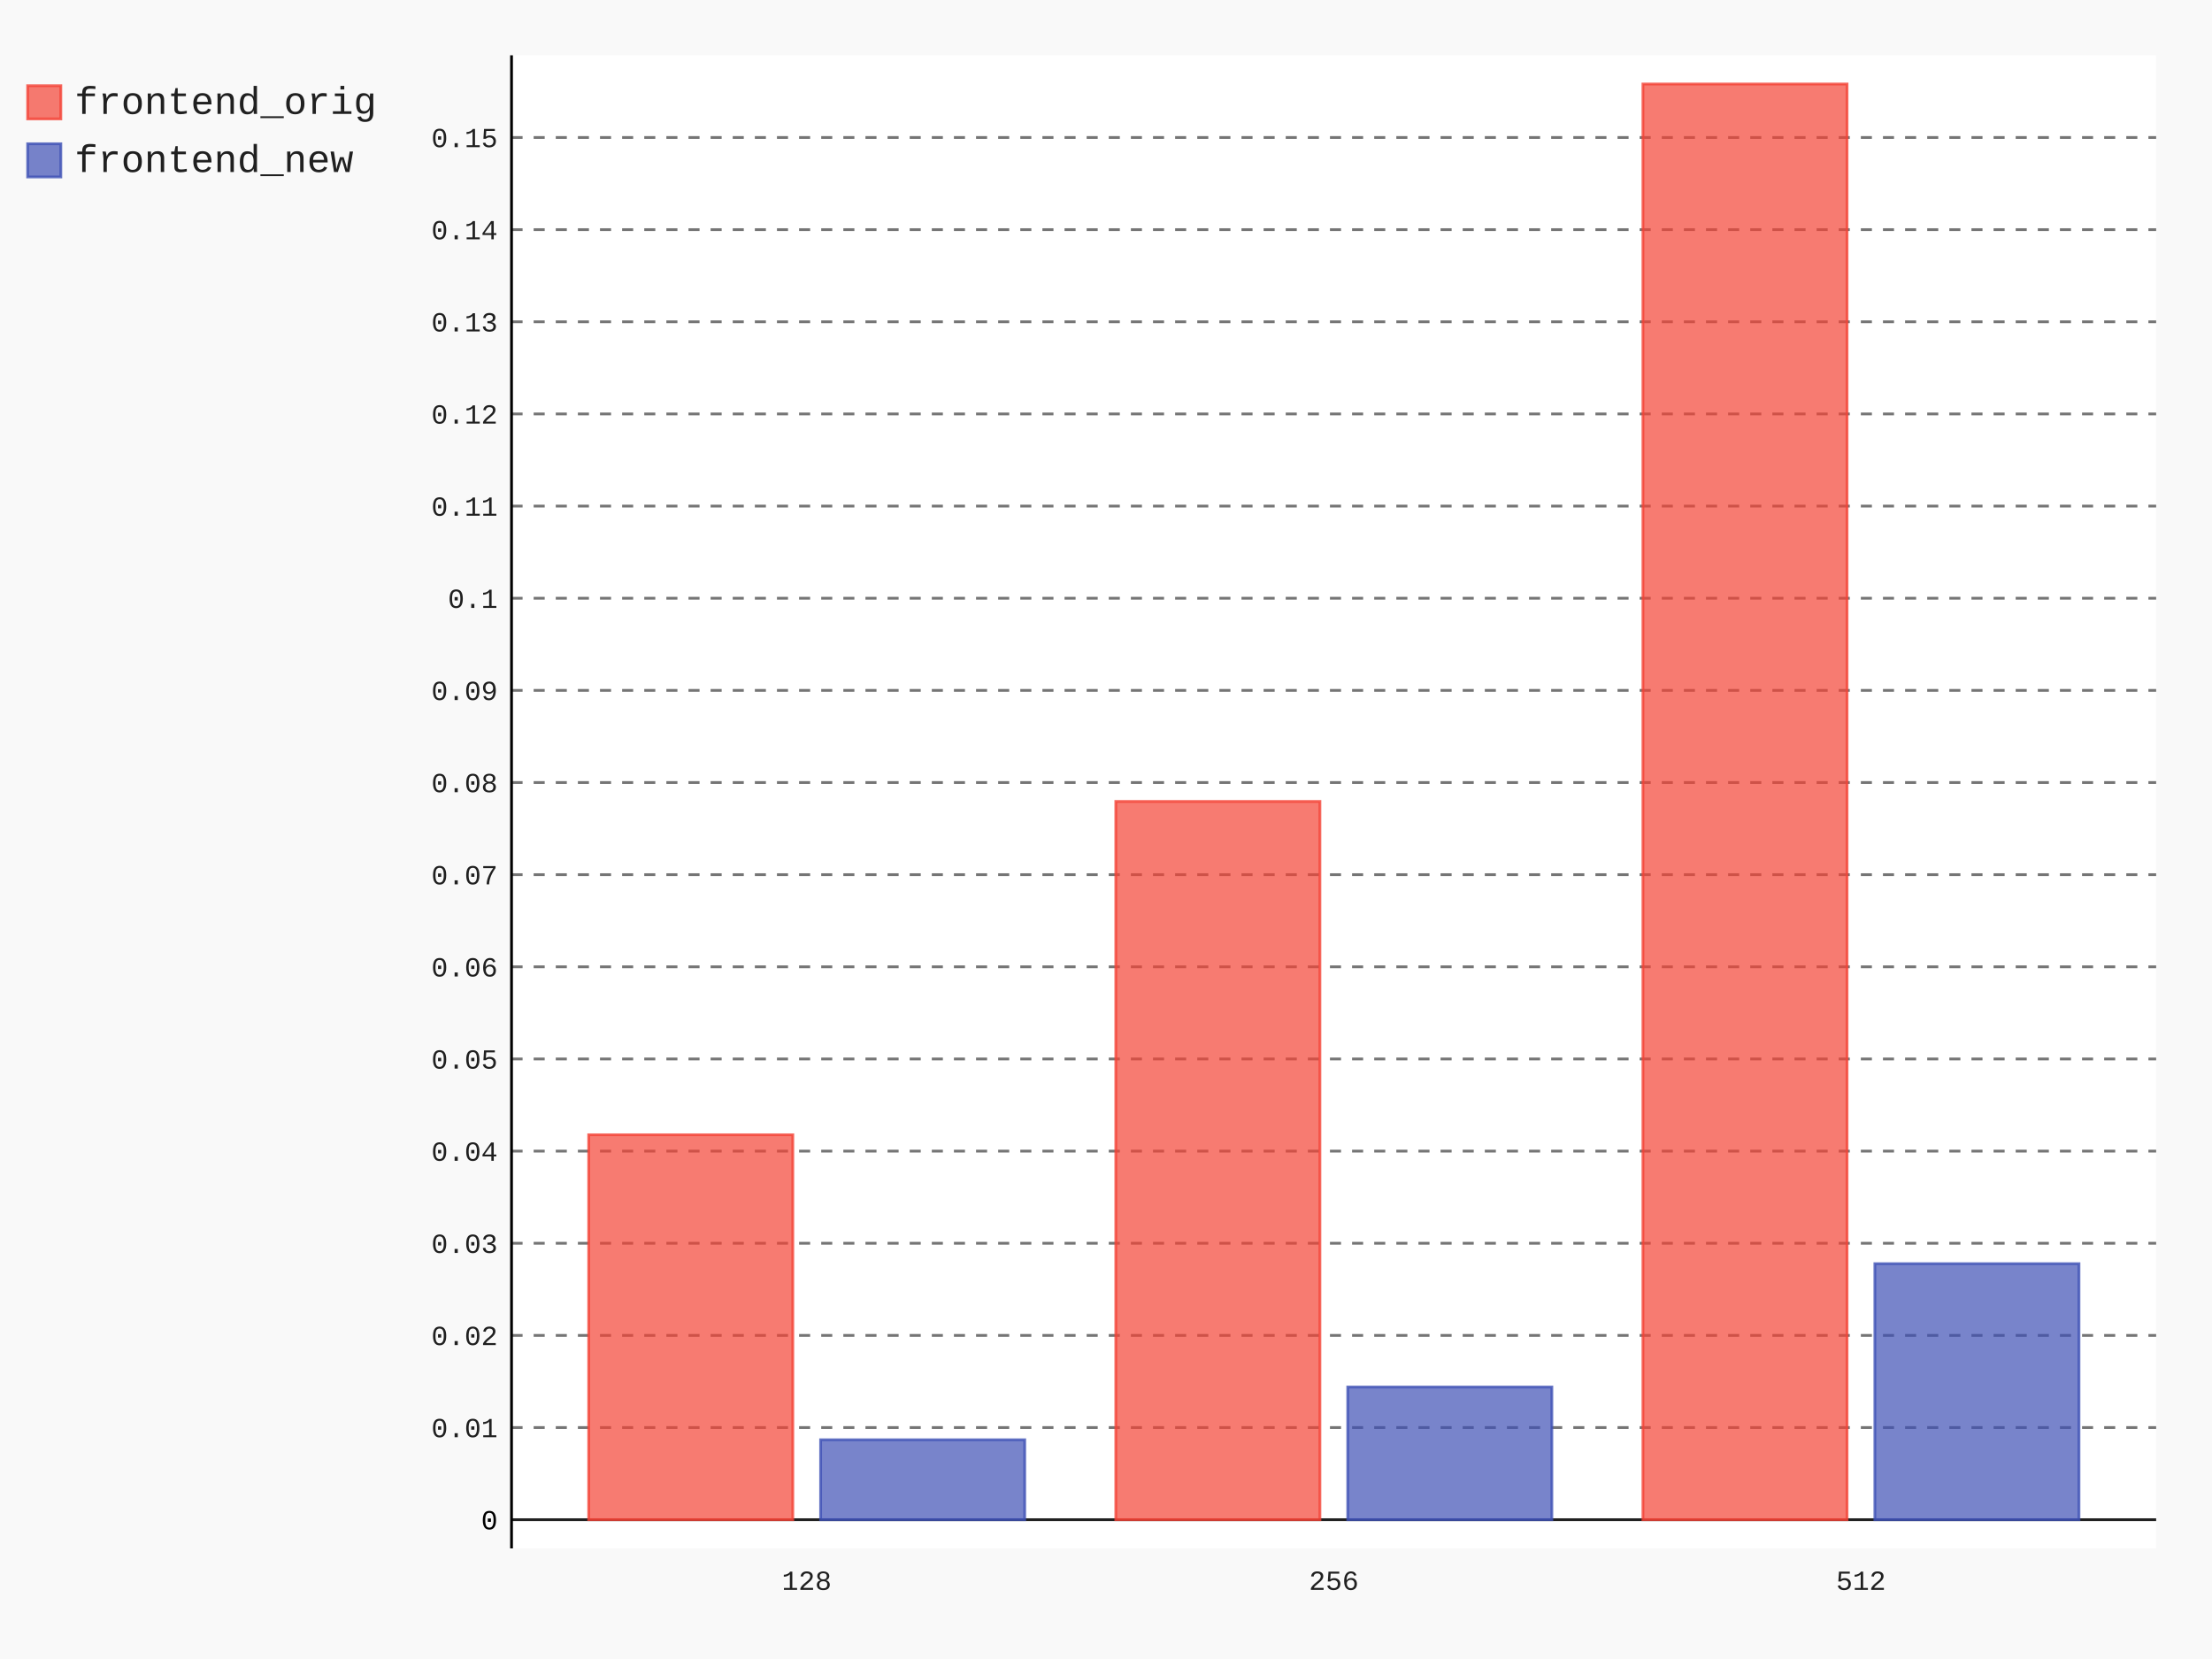
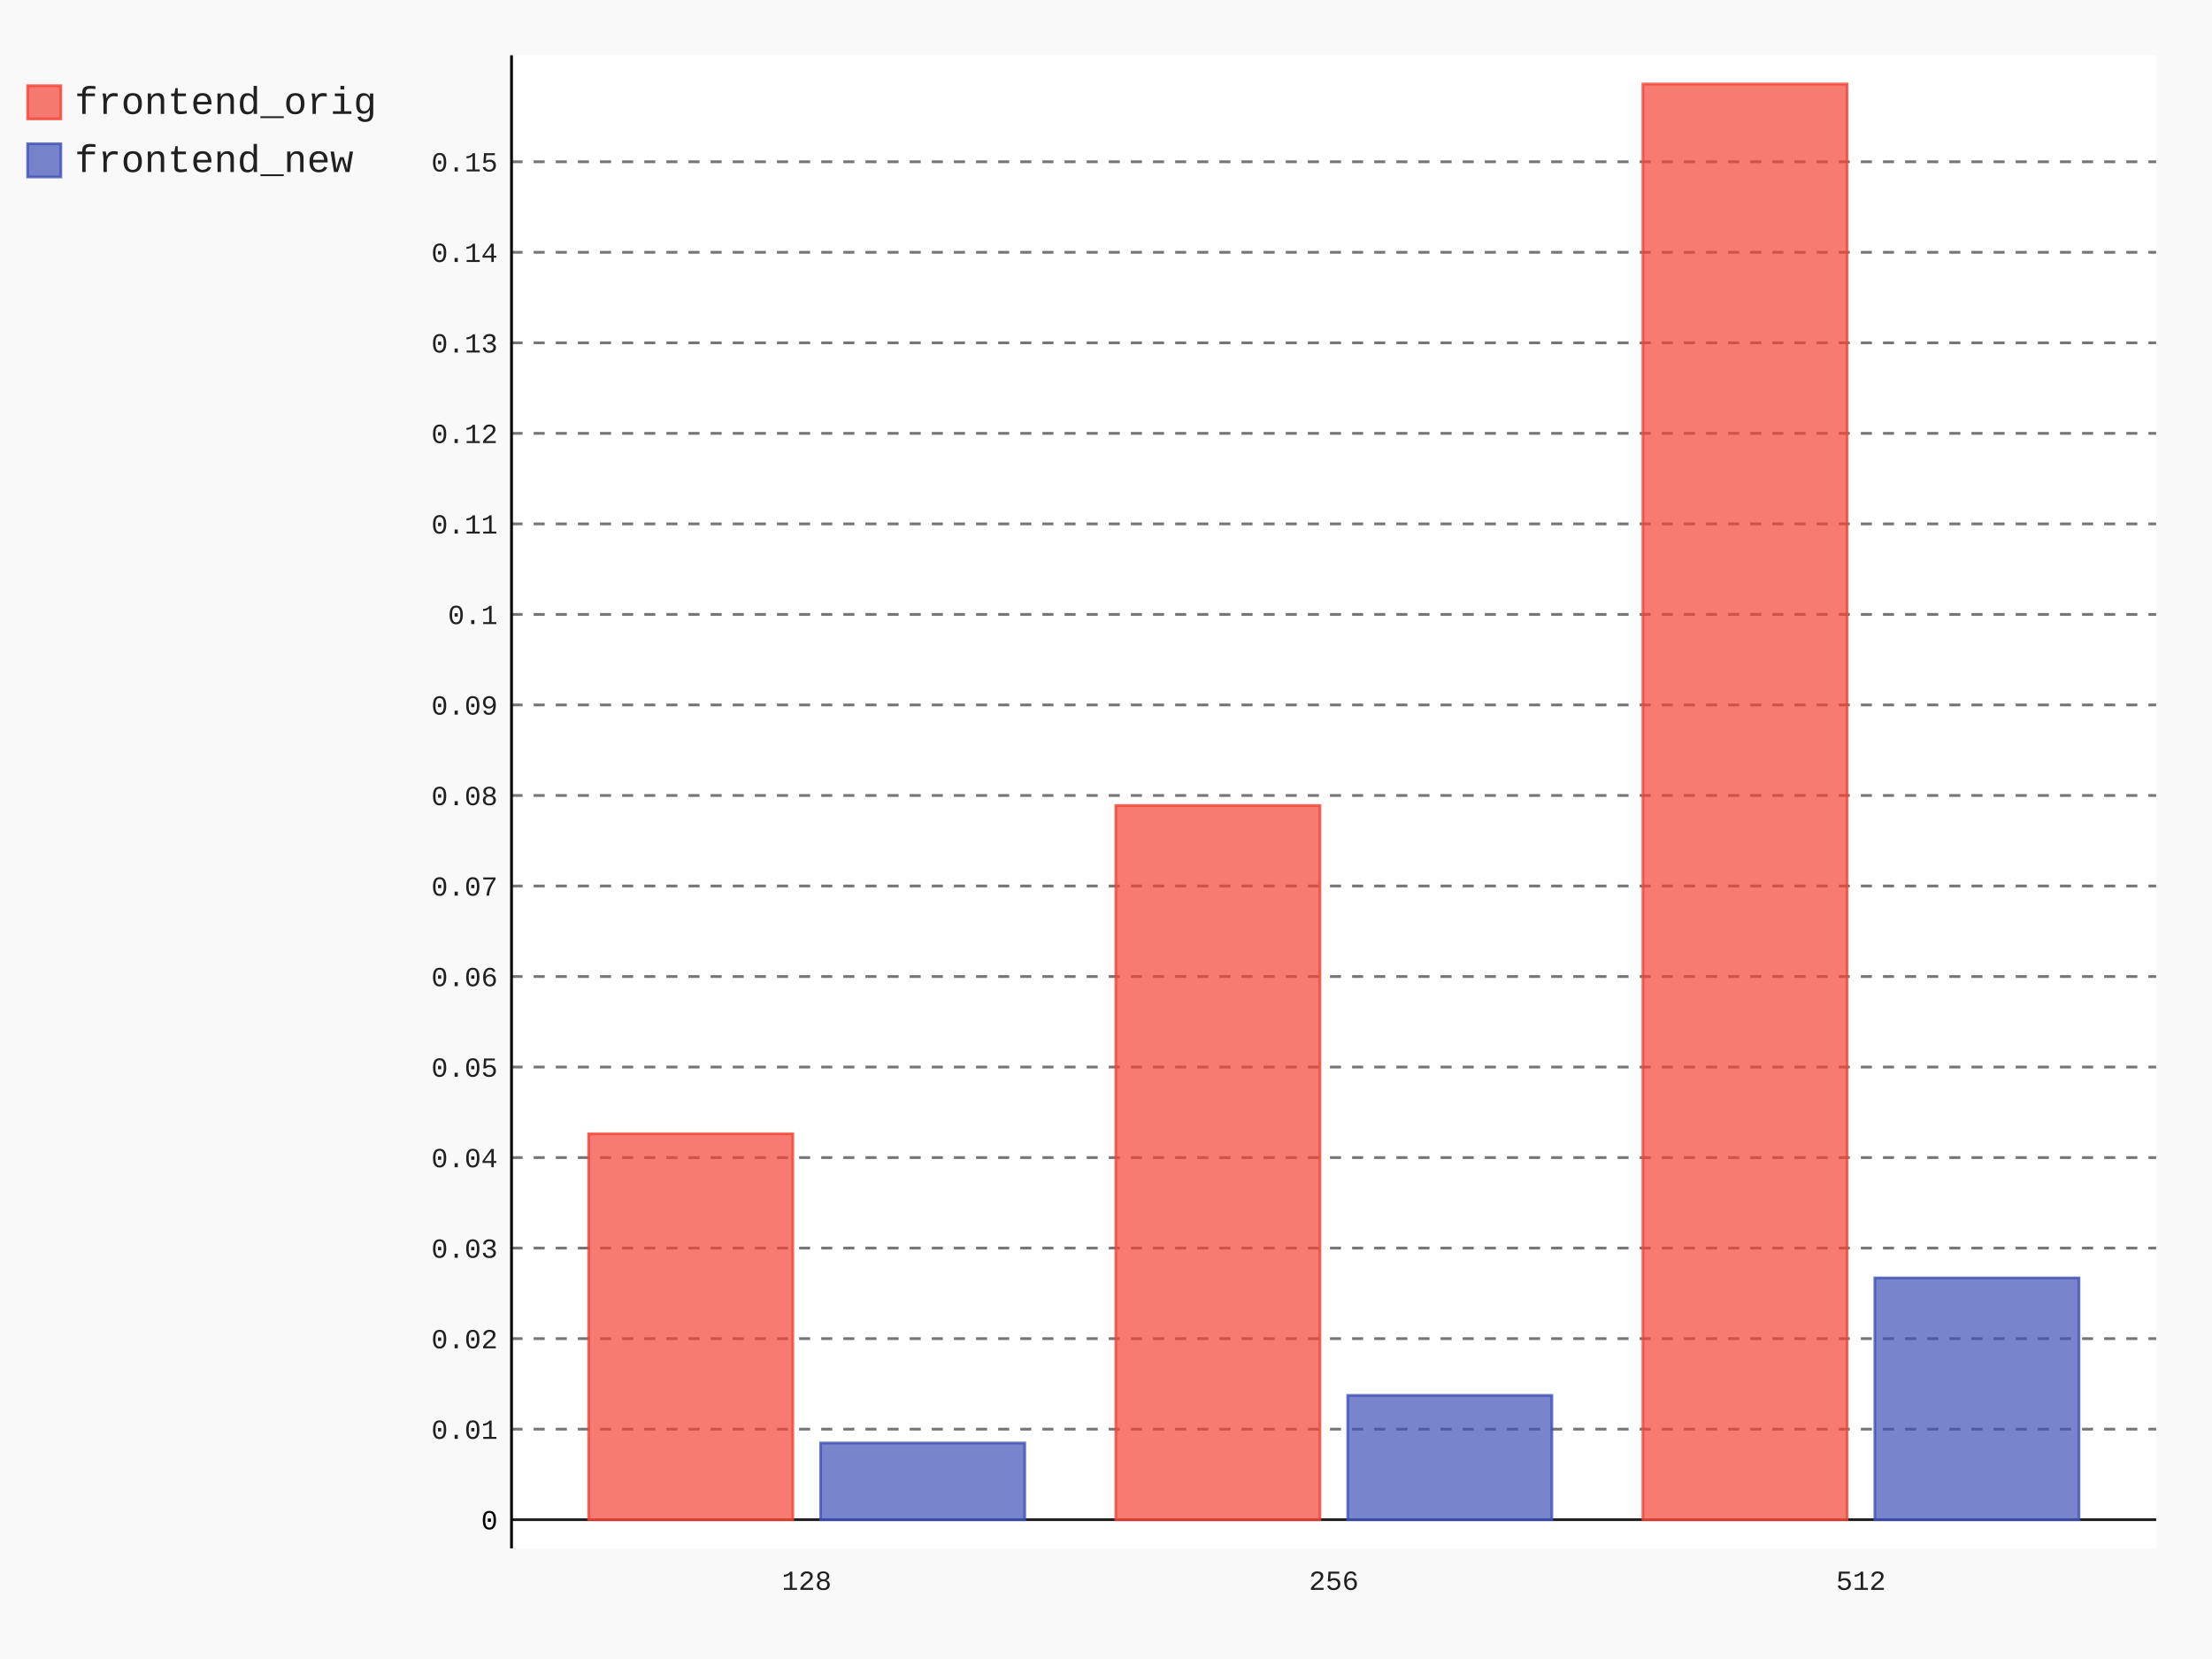
- <svg xmlns="http://www.w3.org/2000/svg" id="chart-0360074b-0d69-4c78-8e25-4d8aeb66c3b6" class="pygal-chart" viewBox="0 0 800 600">
+ <svg xmlns="http://www.w3.org/2000/svg" id="chart-c034082c-4165-4350-b9a0-67fb6a1e5778" class="pygal-chart" viewBox="0 0 800 600">
  <defs>
-     <style type="text/css">#chart-0360074b-0d69-4c78-8e25-4d8aeb66c3b6{-webkit-user-select:none;-webkit-font-smoothing:antialiased;font-family:Consolas,"Liberation Mono",Menlo,Courier,monospace}#chart-0360074b-0d69-4c78-8e25-4d8aeb66c3b6 .title{font-family:Consolas,"Liberation Mono",Menlo,Courier,monospace;font-size:16px}#chart-0360074b-0d69-4c78-8e25-4d8aeb66c3b6 .legends .legend text{font-family:Consolas,"Liberation Mono",Menlo,Courier,monospace;font-size:14px}#chart-0360074b-0d69-4c78-8e25-4d8aeb66c3b6 .axis text{font-family:Consolas,"Liberation Mono",Menlo,Courier,monospace;font-size:10px}#chart-0360074b-0d69-4c78-8e25-4d8aeb66c3b6 .axis text.major{font-family:Consolas,"Liberation Mono",Menlo,Courier,monospace;font-size:10px}#chart-0360074b-0d69-4c78-8e25-4d8aeb66c3b6 .text-overlay text.value{font-family:Consolas,"Liberation Mono",Menlo,Courier,monospace;font-size:16px}#chart-0360074b-0d69-4c78-8e25-4d8aeb66c3b6 .text-overlay text.label{font-family:Consolas,"Liberation Mono",Menlo,Courier,monospace;font-size:10px}#chart-0360074b-0d69-4c78-8e25-4d8aeb66c3b6 .tooltip{font-family:Consolas,"Liberation Mono",Menlo,Courier,monospace;font-size:14px}#chart-0360074b-0d69-4c78-8e25-4d8aeb66c3b6 text.no_data{font-family:Consolas,"Liberation Mono",Menlo,Courier,monospace;font-size:64px}
- #chart-0360074b-0d69-4c78-8e25-4d8aeb66c3b6{background-color:rgba(249,249,249,1)}#chart-0360074b-0d69-4c78-8e25-4d8aeb66c3b6 path,#chart-0360074b-0d69-4c78-8e25-4d8aeb66c3b6 line,#chart-0360074b-0d69-4c78-8e25-4d8aeb66c3b6 rect,#chart-0360074b-0d69-4c78-8e25-4d8aeb66c3b6 circle{-webkit-transition:150ms;-moz-transition:150ms;transition:150ms}#chart-0360074b-0d69-4c78-8e25-4d8aeb66c3b6 .graph &gt; .background{fill:rgba(249,249,249,1)}#chart-0360074b-0d69-4c78-8e25-4d8aeb66c3b6 .plot &gt; .background{fill:rgba(255,255,255,1)}#chart-0360074b-0d69-4c78-8e25-4d8aeb66c3b6 .graph{fill:rgba(0,0,0,.87)}#chart-0360074b-0d69-4c78-8e25-4d8aeb66c3b6 text.no_data{fill:rgba(0,0,0,1)}#chart-0360074b-0d69-4c78-8e25-4d8aeb66c3b6 .title{fill:rgba(0,0,0,1)}#chart-0360074b-0d69-4c78-8e25-4d8aeb66c3b6 .legends .legend text{fill:rgba(0,0,0,.87)}#chart-0360074b-0d69-4c78-8e25-4d8aeb66c3b6 .legends .legend:hover text{fill:rgba(0,0,0,1)}#chart-0360074b-0d69-4c78-8e25-4d8aeb66c3b6 .axis .line{stroke:rgba(0,0,0,1)}#chart-0360074b-0d69-4c78-8e25-4d8aeb66c3b6 .axis .guide.line{stroke:rgba(0,0,0,.54)}#chart-0360074b-0d69-4c78-8e25-4d8aeb66c3b6 .axis .major.line{stroke:rgba(0,0,0,.87)}#chart-0360074b-0d69-4c78-8e25-4d8aeb66c3b6 .axis text.major{fill:rgba(0,0,0,1)}#chart-0360074b-0d69-4c78-8e25-4d8aeb66c3b6 .axis.y .guides:hover .guide.line,#chart-0360074b-0d69-4c78-8e25-4d8aeb66c3b6 .line-graph .axis.x .guides:hover .guide.line,#chart-0360074b-0d69-4c78-8e25-4d8aeb66c3b6 .stackedline-graph .axis.x .guides:hover .guide.line,#chart-0360074b-0d69-4c78-8e25-4d8aeb66c3b6 .xy-graph .axis.x .guides:hover .guide.line{stroke:rgba(0,0,0,1)}#chart-0360074b-0d69-4c78-8e25-4d8aeb66c3b6 .axis .guides:hover text{fill:rgba(0,0,0,1)}#chart-0360074b-0d69-4c78-8e25-4d8aeb66c3b6 .reactive{fill-opacity:.7;stroke-opacity:.8}#chart-0360074b-0d69-4c78-8e25-4d8aeb66c3b6 .ci{stroke:rgba(0,0,0,.87)}#chart-0360074b-0d69-4c78-8e25-4d8aeb66c3b6 .reactive.active,#chart-0360074b-0d69-4c78-8e25-4d8aeb66c3b6 .active .reactive{fill-opacity:.8;stroke-opacity:.9;stroke-width:4}#chart-0360074b-0d69-4c78-8e25-4d8aeb66c3b6 .ci .reactive.active{stroke-width:1.5}#chart-0360074b-0d69-4c78-8e25-4d8aeb66c3b6 .series text{fill:rgba(0,0,0,1)}#chart-0360074b-0d69-4c78-8e25-4d8aeb66c3b6 .tooltip rect{fill:rgba(255,255,255,1);stroke:rgba(0,0,0,1);-webkit-transition:opacity 150ms;-moz-transition:opacity 150ms;transition:opacity 150ms}#chart-0360074b-0d69-4c78-8e25-4d8aeb66c3b6 .tooltip .label{fill:rgba(0,0,0,.87)}#chart-0360074b-0d69-4c78-8e25-4d8aeb66c3b6 .tooltip .label{fill:rgba(0,0,0,.87)}#chart-0360074b-0d69-4c78-8e25-4d8aeb66c3b6 .tooltip .legend{font-size:.8em;fill:rgba(0,0,0,.54)}#chart-0360074b-0d69-4c78-8e25-4d8aeb66c3b6 .tooltip .x_label{font-size:.6em;fill:rgba(0,0,0,1)}#chart-0360074b-0d69-4c78-8e25-4d8aeb66c3b6 .tooltip .xlink{font-size:.5em;text-decoration:underline}#chart-0360074b-0d69-4c78-8e25-4d8aeb66c3b6 .tooltip .value{font-size:1.5em}#chart-0360074b-0d69-4c78-8e25-4d8aeb66c3b6 .bound{font-size:.5em}#chart-0360074b-0d69-4c78-8e25-4d8aeb66c3b6 .max-value{font-size:.75em;fill:rgba(0,0,0,.54)}#chart-0360074b-0d69-4c78-8e25-4d8aeb66c3b6 .map-element{fill:rgba(255,255,255,1);stroke:rgba(0,0,0,.54) !important}#chart-0360074b-0d69-4c78-8e25-4d8aeb66c3b6 .map-element .reactive{fill-opacity:inherit;stroke-opacity:inherit}#chart-0360074b-0d69-4c78-8e25-4d8aeb66c3b6 .color-0,#chart-0360074b-0d69-4c78-8e25-4d8aeb66c3b6 .color-0 a:visited{stroke:#F44336;fill:#F44336}#chart-0360074b-0d69-4c78-8e25-4d8aeb66c3b6 .color-1,#chart-0360074b-0d69-4c78-8e25-4d8aeb66c3b6 .color-1 a:visited{stroke:#3F51B5;fill:#3F51B5}#chart-0360074b-0d69-4c78-8e25-4d8aeb66c3b6 .text-overlay .color-0 text{fill:black}#chart-0360074b-0d69-4c78-8e25-4d8aeb66c3b6 .text-overlay .color-1 text{fill:black}
- #chart-0360074b-0d69-4c78-8e25-4d8aeb66c3b6 text.no_data{text-anchor:middle}#chart-0360074b-0d69-4c78-8e25-4d8aeb66c3b6 .guide.line{fill:none}#chart-0360074b-0d69-4c78-8e25-4d8aeb66c3b6 .centered{text-anchor:middle}#chart-0360074b-0d69-4c78-8e25-4d8aeb66c3b6 .title{text-anchor:middle}#chart-0360074b-0d69-4c78-8e25-4d8aeb66c3b6 .legends .legend text{fill-opacity:1}#chart-0360074b-0d69-4c78-8e25-4d8aeb66c3b6 .axis.x text{text-anchor:middle}#chart-0360074b-0d69-4c78-8e25-4d8aeb66c3b6 .axis.x:not(.web) text[transform]{text-anchor:start}#chart-0360074b-0d69-4c78-8e25-4d8aeb66c3b6 .axis.x:not(.web) text[transform].backwards{text-anchor:end}#chart-0360074b-0d69-4c78-8e25-4d8aeb66c3b6 .axis.y text{text-anchor:end}#chart-0360074b-0d69-4c78-8e25-4d8aeb66c3b6 .axis.y text[transform].backwards{text-anchor:start}#chart-0360074b-0d69-4c78-8e25-4d8aeb66c3b6 .axis.y2 text{text-anchor:start}#chart-0360074b-0d69-4c78-8e25-4d8aeb66c3b6 .axis.y2 text[transform].backwards{text-anchor:end}#chart-0360074b-0d69-4c78-8e25-4d8aeb66c3b6 .axis .guide.line{stroke-dasharray:4,4}#chart-0360074b-0d69-4c78-8e25-4d8aeb66c3b6 .axis .major.guide.line{stroke-dasharray:6,6}#chart-0360074b-0d69-4c78-8e25-4d8aeb66c3b6 .horizontal .axis.y .guide.line,#chart-0360074b-0d69-4c78-8e25-4d8aeb66c3b6 .horizontal .axis.y2 .guide.line,#chart-0360074b-0d69-4c78-8e25-4d8aeb66c3b6 .vertical .axis.x .guide.line{opacity:0}#chart-0360074b-0d69-4c78-8e25-4d8aeb66c3b6 .horizontal .axis.always_show .guide.line,#chart-0360074b-0d69-4c78-8e25-4d8aeb66c3b6 .vertical .axis.always_show .guide.line{opacity:1 !important}#chart-0360074b-0d69-4c78-8e25-4d8aeb66c3b6 .axis.y .guides:hover .guide.line,#chart-0360074b-0d69-4c78-8e25-4d8aeb66c3b6 .axis.y2 .guides:hover .guide.line,#chart-0360074b-0d69-4c78-8e25-4d8aeb66c3b6 .axis.x .guides:hover .guide.line{opacity:1}#chart-0360074b-0d69-4c78-8e25-4d8aeb66c3b6 .axis .guides:hover text{opacity:1}#chart-0360074b-0d69-4c78-8e25-4d8aeb66c3b6 .nofill{fill:none}#chart-0360074b-0d69-4c78-8e25-4d8aeb66c3b6 .subtle-fill{fill-opacity:.2}#chart-0360074b-0d69-4c78-8e25-4d8aeb66c3b6 .dot{stroke-width:1px;fill-opacity:1}#chart-0360074b-0d69-4c78-8e25-4d8aeb66c3b6 .dot.active{stroke-width:5px}#chart-0360074b-0d69-4c78-8e25-4d8aeb66c3b6 .dot.negative{fill:transparent}#chart-0360074b-0d69-4c78-8e25-4d8aeb66c3b6 text,#chart-0360074b-0d69-4c78-8e25-4d8aeb66c3b6 tspan{stroke:none !important}#chart-0360074b-0d69-4c78-8e25-4d8aeb66c3b6 .series text.active{opacity:1}#chart-0360074b-0d69-4c78-8e25-4d8aeb66c3b6 .tooltip rect{fill-opacity:.95;stroke-width:.5}#chart-0360074b-0d69-4c78-8e25-4d8aeb66c3b6 .tooltip text{fill-opacity:1}#chart-0360074b-0d69-4c78-8e25-4d8aeb66c3b6 .showable{visibility:hidden}#chart-0360074b-0d69-4c78-8e25-4d8aeb66c3b6 .showable.shown{visibility:visible}#chart-0360074b-0d69-4c78-8e25-4d8aeb66c3b6 .gauge-background{fill:rgba(229,229,229,1);stroke:none}#chart-0360074b-0d69-4c78-8e25-4d8aeb66c3b6 .bg-lines{stroke:rgba(249,249,249,1);stroke-width:2px}</style>
+     <style type="text/css">#chart-c034082c-4165-4350-b9a0-67fb6a1e5778{-webkit-user-select:none;-webkit-font-smoothing:antialiased;font-family:Consolas,"Liberation Mono",Menlo,Courier,monospace}#chart-c034082c-4165-4350-b9a0-67fb6a1e5778 .title{font-family:Consolas,"Liberation Mono",Menlo,Courier,monospace;font-size:16px}#chart-c034082c-4165-4350-b9a0-67fb6a1e5778 .legends .legend text{font-family:Consolas,"Liberation Mono",Menlo,Courier,monospace;font-size:14px}#chart-c034082c-4165-4350-b9a0-67fb6a1e5778 .axis text{font-family:Consolas,"Liberation Mono",Menlo,Courier,monospace;font-size:10px}#chart-c034082c-4165-4350-b9a0-67fb6a1e5778 .axis text.major{font-family:Consolas,"Liberation Mono",Menlo,Courier,monospace;font-size:10px}#chart-c034082c-4165-4350-b9a0-67fb6a1e5778 .text-overlay text.value{font-family:Consolas,"Liberation Mono",Menlo,Courier,monospace;font-size:16px}#chart-c034082c-4165-4350-b9a0-67fb6a1e5778 .text-overlay text.label{font-family:Consolas,"Liberation Mono",Menlo,Courier,monospace;font-size:10px}#chart-c034082c-4165-4350-b9a0-67fb6a1e5778 .tooltip{font-family:Consolas,"Liberation Mono",Menlo,Courier,monospace;font-size:14px}#chart-c034082c-4165-4350-b9a0-67fb6a1e5778 text.no_data{font-family:Consolas,"Liberation Mono",Menlo,Courier,monospace;font-size:64px}
+ #chart-c034082c-4165-4350-b9a0-67fb6a1e5778{background-color:rgba(249,249,249,1)}#chart-c034082c-4165-4350-b9a0-67fb6a1e5778 path,#chart-c034082c-4165-4350-b9a0-67fb6a1e5778 line,#chart-c034082c-4165-4350-b9a0-67fb6a1e5778 rect,#chart-c034082c-4165-4350-b9a0-67fb6a1e5778 circle{-webkit-transition:150ms;-moz-transition:150ms;transition:150ms}#chart-c034082c-4165-4350-b9a0-67fb6a1e5778 .graph &gt; .background{fill:rgba(249,249,249,1)}#chart-c034082c-4165-4350-b9a0-67fb6a1e5778 .plot &gt; .background{fill:rgba(255,255,255,1)}#chart-c034082c-4165-4350-b9a0-67fb6a1e5778 .graph{fill:rgba(0,0,0,.87)}#chart-c034082c-4165-4350-b9a0-67fb6a1e5778 text.no_data{fill:rgba(0,0,0,1)}#chart-c034082c-4165-4350-b9a0-67fb6a1e5778 .title{fill:rgba(0,0,0,1)}#chart-c034082c-4165-4350-b9a0-67fb6a1e5778 .legends .legend text{fill:rgba(0,0,0,.87)}#chart-c034082c-4165-4350-b9a0-67fb6a1e5778 .legends .legend:hover text{fill:rgba(0,0,0,1)}#chart-c034082c-4165-4350-b9a0-67fb6a1e5778 .axis .line{stroke:rgba(0,0,0,1)}#chart-c034082c-4165-4350-b9a0-67fb6a1e5778 .axis .guide.line{stroke:rgba(0,0,0,.54)}#chart-c034082c-4165-4350-b9a0-67fb6a1e5778 .axis .major.line{stroke:rgba(0,0,0,.87)}#chart-c034082c-4165-4350-b9a0-67fb6a1e5778 .axis text.major{fill:rgba(0,0,0,1)}#chart-c034082c-4165-4350-b9a0-67fb6a1e5778 .axis.y .guides:hover .guide.line,#chart-c034082c-4165-4350-b9a0-67fb6a1e5778 .line-graph .axis.x .guides:hover .guide.line,#chart-c034082c-4165-4350-b9a0-67fb6a1e5778 .stackedline-graph .axis.x .guides:hover .guide.line,#chart-c034082c-4165-4350-b9a0-67fb6a1e5778 .xy-graph .axis.x .guides:hover .guide.line{stroke:rgba(0,0,0,1)}#chart-c034082c-4165-4350-b9a0-67fb6a1e5778 .axis .guides:hover text{fill:rgba(0,0,0,1)}#chart-c034082c-4165-4350-b9a0-67fb6a1e5778 .reactive{fill-opacity:.7;stroke-opacity:.8}#chart-c034082c-4165-4350-b9a0-67fb6a1e5778 .ci{stroke:rgba(0,0,0,.87)}#chart-c034082c-4165-4350-b9a0-67fb6a1e5778 .reactive.active,#chart-c034082c-4165-4350-b9a0-67fb6a1e5778 .active .reactive{fill-opacity:.8;stroke-opacity:.9;stroke-width:4}#chart-c034082c-4165-4350-b9a0-67fb6a1e5778 .ci .reactive.active{stroke-width:1.5}#chart-c034082c-4165-4350-b9a0-67fb6a1e5778 .series text{fill:rgba(0,0,0,1)}#chart-c034082c-4165-4350-b9a0-67fb6a1e5778 .tooltip rect{fill:rgba(255,255,255,1);stroke:rgba(0,0,0,1);-webkit-transition:opacity 150ms;-moz-transition:opacity 150ms;transition:opacity 150ms}#chart-c034082c-4165-4350-b9a0-67fb6a1e5778 .tooltip .label{fill:rgba(0,0,0,.87)}#chart-c034082c-4165-4350-b9a0-67fb6a1e5778 .tooltip .label{fill:rgba(0,0,0,.87)}#chart-c034082c-4165-4350-b9a0-67fb6a1e5778 .tooltip .legend{font-size:.8em;fill:rgba(0,0,0,.54)}#chart-c034082c-4165-4350-b9a0-67fb6a1e5778 .tooltip .x_label{font-size:.6em;fill:rgba(0,0,0,1)}#chart-c034082c-4165-4350-b9a0-67fb6a1e5778 .tooltip .xlink{font-size:.5em;text-decoration:underline}#chart-c034082c-4165-4350-b9a0-67fb6a1e5778 .tooltip .value{font-size:1.5em}#chart-c034082c-4165-4350-b9a0-67fb6a1e5778 .bound{font-size:.5em}#chart-c034082c-4165-4350-b9a0-67fb6a1e5778 .max-value{font-size:.75em;fill:rgba(0,0,0,.54)}#chart-c034082c-4165-4350-b9a0-67fb6a1e5778 .map-element{fill:rgba(255,255,255,1);stroke:rgba(0,0,0,.54) !important}#chart-c034082c-4165-4350-b9a0-67fb6a1e5778 .map-element .reactive{fill-opacity:inherit;stroke-opacity:inherit}#chart-c034082c-4165-4350-b9a0-67fb6a1e5778 .color-0,#chart-c034082c-4165-4350-b9a0-67fb6a1e5778 .color-0 a:visited{stroke:#F44336;fill:#F44336}#chart-c034082c-4165-4350-b9a0-67fb6a1e5778 .color-1,#chart-c034082c-4165-4350-b9a0-67fb6a1e5778 .color-1 a:visited{stroke:#3F51B5;fill:#3F51B5}#chart-c034082c-4165-4350-b9a0-67fb6a1e5778 .text-overlay .color-0 text{fill:black}#chart-c034082c-4165-4350-b9a0-67fb6a1e5778 .text-overlay .color-1 text{fill:black}
+ #chart-c034082c-4165-4350-b9a0-67fb6a1e5778 text.no_data{text-anchor:middle}#chart-c034082c-4165-4350-b9a0-67fb6a1e5778 .guide.line{fill:none}#chart-c034082c-4165-4350-b9a0-67fb6a1e5778 .centered{text-anchor:middle}#chart-c034082c-4165-4350-b9a0-67fb6a1e5778 .title{text-anchor:middle}#chart-c034082c-4165-4350-b9a0-67fb6a1e5778 .legends .legend text{fill-opacity:1}#chart-c034082c-4165-4350-b9a0-67fb6a1e5778 .axis.x text{text-anchor:middle}#chart-c034082c-4165-4350-b9a0-67fb6a1e5778 .axis.x:not(.web) text[transform]{text-anchor:start}#chart-c034082c-4165-4350-b9a0-67fb6a1e5778 .axis.x:not(.web) text[transform].backwards{text-anchor:end}#chart-c034082c-4165-4350-b9a0-67fb6a1e5778 .axis.y text{text-anchor:end}#chart-c034082c-4165-4350-b9a0-67fb6a1e5778 .axis.y text[transform].backwards{text-anchor:start}#chart-c034082c-4165-4350-b9a0-67fb6a1e5778 .axis.y2 text{text-anchor:start}#chart-c034082c-4165-4350-b9a0-67fb6a1e5778 .axis.y2 text[transform].backwards{text-anchor:end}#chart-c034082c-4165-4350-b9a0-67fb6a1e5778 .axis .guide.line{stroke-dasharray:4,4}#chart-c034082c-4165-4350-b9a0-67fb6a1e5778 .axis .major.guide.line{stroke-dasharray:6,6}#chart-c034082c-4165-4350-b9a0-67fb6a1e5778 .horizontal .axis.y .guide.line,#chart-c034082c-4165-4350-b9a0-67fb6a1e5778 .horizontal .axis.y2 .guide.line,#chart-c034082c-4165-4350-b9a0-67fb6a1e5778 .vertical .axis.x .guide.line{opacity:0}#chart-c034082c-4165-4350-b9a0-67fb6a1e5778 .horizontal .axis.always_show .guide.line,#chart-c034082c-4165-4350-b9a0-67fb6a1e5778 .vertical .axis.always_show .guide.line{opacity:1 !important}#chart-c034082c-4165-4350-b9a0-67fb6a1e5778 .axis.y .guides:hover .guide.line,#chart-c034082c-4165-4350-b9a0-67fb6a1e5778 .axis.y2 .guides:hover .guide.line,#chart-c034082c-4165-4350-b9a0-67fb6a1e5778 .axis.x .guides:hover .guide.line{opacity:1}#chart-c034082c-4165-4350-b9a0-67fb6a1e5778 .axis .guides:hover text{opacity:1}#chart-c034082c-4165-4350-b9a0-67fb6a1e5778 .nofill{fill:none}#chart-c034082c-4165-4350-b9a0-67fb6a1e5778 .subtle-fill{fill-opacity:.2}#chart-c034082c-4165-4350-b9a0-67fb6a1e5778 .dot{stroke-width:1px;fill-opacity:1}#chart-c034082c-4165-4350-b9a0-67fb6a1e5778 .dot.active{stroke-width:5px}#chart-c034082c-4165-4350-b9a0-67fb6a1e5778 .dot.negative{fill:transparent}#chart-c034082c-4165-4350-b9a0-67fb6a1e5778 text,#chart-c034082c-4165-4350-b9a0-67fb6a1e5778 tspan{stroke:none !important}#chart-c034082c-4165-4350-b9a0-67fb6a1e5778 .series text.active{opacity:1}#chart-c034082c-4165-4350-b9a0-67fb6a1e5778 .tooltip rect{fill-opacity:.95;stroke-width:.5}#chart-c034082c-4165-4350-b9a0-67fb6a1e5778 .tooltip text{fill-opacity:1}#chart-c034082c-4165-4350-b9a0-67fb6a1e5778 .showable{visibility:hidden}#chart-c034082c-4165-4350-b9a0-67fb6a1e5778 .showable.shown{visibility:visible}#chart-c034082c-4165-4350-b9a0-67fb6a1e5778 .gauge-background{fill:rgba(229,229,229,1);stroke:none}#chart-c034082c-4165-4350-b9a0-67fb6a1e5778 .bg-lines{stroke:rgba(249,249,249,1);stroke-width:2px}</style>
  </defs>
  <g class="graph bar-graph vertical">
    <rect x="0" y="0" width="800" height="600" class="background" />
    <g transform="translate(185, 20)" class="plot">
      <rect x="0" y="0" width="594.8" height="540" class="background" />
      <g class="axis y always_show">
        <g class="guides">
          <path d="M0 529.615 h594.8" class="axis major line" />
          <text x="-5" y="533.115" class="major">0</text>
        </g>
        <g class="guides">
-           <path d="M0 496.289 h594.8" class="guide line" />
-           <text x="-5" y="499.789" class="">0.01</text>
+           <path d="M0 496.875 h594.8" class="guide line" />
+           <text x="-5" y="500.375" class="">0.01</text>
        </g>
        <g class="guides">
-           <path d="M0 462.963 h594.8" class="guide line" />
-           <text x="-5" y="466.463" class="">0.02</text>
+           <path d="M0 464.134 h594.8" class="guide line" />
+           <text x="-5" y="467.634" class="">0.02</text>
        </g>
        <g class="guides">
-           <path d="M0 429.637 h594.8" class="guide line" />
-           <text x="-5" y="433.137" class="">0.03</text>
+           <path d="M0 431.394 h594.8" class="guide line" />
+           <text x="-5" y="434.894" class="">0.03</text>
        </g>
        <g class="guides">
-           <path d="M0 396.311 h594.8" class="guide line" />
-           <text x="-5" y="399.811" class="">0.04</text>
+           <path d="M0 398.653 h594.8" class="guide line" />
+           <text x="-5" y="402.153" class="">0.04</text>
        </g>
        <g class="guides">
-           <path d="M0 362.985 h594.8" class="guide line" />
-           <text x="-5" y="366.485" class="">0.05</text>
+           <path d="M0 365.912 h594.8" class="guide line" />
+           <text x="-5" y="369.412" class="">0.05</text>
        </g>
        <g class="guides">
-           <path d="M0 329.659 h594.8" class="guide line" />
-           <text x="-5" y="333.159" class="">0.06</text>
+           <path d="M0 333.172 h594.8" class="guide line" />
+           <text x="-5" y="336.672" class="">0.06</text>
        </g>
        <g class="guides">
-           <path d="M0 296.334 h594.8" class="guide line" />
-           <text x="-5" y="299.834" class="">0.07</text>
+           <path d="M0 300.431 h594.8" class="guide line" />
+           <text x="-5" y="303.931" class="">0.07</text>
        </g>
        <g class="guides">
-           <path d="M0 263.008 h594.8" class="guide line" />
-           <text x="-5" y="266.508" class="">0.08</text>
+           <path d="M0 267.691 h594.8" class="guide line" />
+           <text x="-5" y="271.191" class="">0.08</text>
        </g>
        <g class="guides">
-           <path d="M0 229.682 h594.8" class="guide line" />
-           <text x="-5" y="233.182" class="">0.09</text>
+           <path d="M0 234.95 h594.8" class="guide line" />
+           <text x="-5" y="238.45" class="">0.09</text>
        </g>
        <g class="guides">
-           <path d="M0 196.356 h594.8" class="guide line" />
-           <text x="-5" y="199.856" class="">0.1</text>
+           <path d="M0 202.209 h594.8" class="guide line" />
+           <text x="-5" y="205.709" class="">0.1</text>
        </g>
        <g class="guides">
-           <path d="M0 163.03 h594.8" class="guide line" />
-           <text x="-5" y="166.53" class="">0.11</text>
+           <path d="M0 169.469 h594.8" class="guide line" />
+           <text x="-5" y="172.969" class="">0.11</text>
        </g>
        <g class="guides">
-           <path d="M0 129.704 h594.8" class="guide line" />
-           <text x="-5" y="133.204" class="">0.12</text>
+           <path d="M0 136.728 h594.8" class="guide line" />
+           <text x="-5" y="140.228" class="">0.12</text>
        </g>
        <g class="guides">
-           <path d="M0 96.378 h594.8" class="guide line" />
-           <text x="-5" y="99.878" class="">0.13</text>
+           <path d="M0 103.988 h594.8" class="guide line" />
+           <text x="-5" y="107.488" class="">0.13</text>
        </g>
        <g class="guides">
-           <path d="M0 63.052 h594.8" class="guide line" />
-           <text x="-5" y="66.552" class="">0.14</text>
+           <path d="M0 71.247 h594.8" class="guide line" />
+           <text x="-5" y="74.747" class="">0.14</text>
        </g>
        <g class="guides">
-           <path d="M0 29.726 h594.8" class="guide line" />
-           <text x="-5" y="33.226" class="">0.15</text>
+           <path d="M0 38.506 h594.8" class="guide line" />
+           <text x="-5" y="42.006" class="">0.15</text>
        </g>
      </g>
      <g class="axis x">
        <path d="M0 0 v540" class="line" />
        <g class="guides">
          <path d="M106.759 0 v540" class="guide line" />
          <text x="106.759" y="555.0" class="">128</text>
        </g>
        <g class="guides">
          <path d="M297.4 0 v540" class="guide line" />
          <text x="297.4" y="555.0" class="">256</text>
        </g>
        <g class="guides">
          <path d="M488.041 0 v540" class="guide line" />
          <text x="488.041" y="555.0" class="">512</text>
        </g>
      </g>
      <g class="series serie-0 color-0">
        <g class="bars">
          <g class="bar">
-             <rect x="27.91" y="390.41" rx="0" ry="0" width="73.816" height="139.205" class="rect reactive tooltip-trigger" />
+             <rect x="27.91" y="390.06" rx="0" ry="0" width="73.816" height="139.556" class="rect reactive tooltip-trigger" />
          </g>
          <g class="bar">
-             <rect x="218.551" y="269.854" rx="0" ry="0" width="73.816" height="259.761" class="rect reactive tooltip-trigger" />
+             <rect x="218.551" y="271.328" rx="0" ry="0" width="73.816" height="258.288" class="rect reactive tooltip-trigger" />
          </g>
          <g class="bar">
            <rect x="409.192" y="10.385" rx="0" ry="0" width="73.816" height="519.231" class="rect reactive tooltip-trigger" />
          </g>
        </g>
      </g>
      <g class="series serie-1 color-1">
        <g class="bars">
          <g class="bar">
-             <rect x="111.792" y="500.715" rx="0" ry="0" width="73.816" height="28.9" class="rect reactive tooltip-trigger" />
+             <rect x="111.792" y="501.893" rx="0" ry="0" width="73.816" height="27.722" class="rect reactive tooltip-trigger" />
          </g>
          <g class="bar">
-             <rect x="302.433" y="481.639" rx="0" ry="0" width="73.816" height="47.976" class="rect reactive tooltip-trigger" />
+             <rect x="302.433" y="484.669" rx="0" ry="0" width="73.816" height="44.946" class="rect reactive tooltip-trigger" />
          </g>
          <g class="bar">
-             <rect x="493.074" y="437.029" rx="0" ry="0" width="73.816" height="92.586" class="rect reactive tooltip-trigger" />
+             <rect x="493.074" y="442.182" rx="0" ry="0" width="73.816" height="87.433" class="rect reactive tooltip-trigger" />
          </g>
        </g>
      </g>
    </g>
    <g class="titles" />
    <g transform="translate(185, 20)" class="plot overlay">
      <g class="series serie-0 color-0" />
      <g class="series serie-1 color-1" />
    </g>
    <g transform="translate(185, 20)" class="plot text-overlay">
      <g class="series serie-0 color-0" />
      <g class="series serie-1 color-1" />
    </g>
    <g transform="translate(185, 20)" class="plot tooltip-overlay">
      <g transform="translate(0 0)" style="opacity: 0" class="tooltip">
        <rect rx="0" ry="0" width="0" height="0" class="tooltip-box" />
        <g class="text" />
      </g>
    </g>
    <g transform="translate(10, 30)" class="legends">
      <g id="activate-serie-0" class="legend reactive activate-serie">
        <rect x="0.0" y="1.0" width="12" height="12" class="color-0 reactive" />
        <text x="17.0" y="11.2">frontend_orig</text>
      </g>
      <g id="activate-serie-1" class="legend reactive activate-serie">
        <rect x="0.0" y="22.0" width="12" height="12" class="color-1 reactive" />
        <text x="17.0" y="32.2">frontend_new</text>
      </g>
    </g>
    <g transform="translate(790, 30)" class="legends" />
  </g>
</svg>
